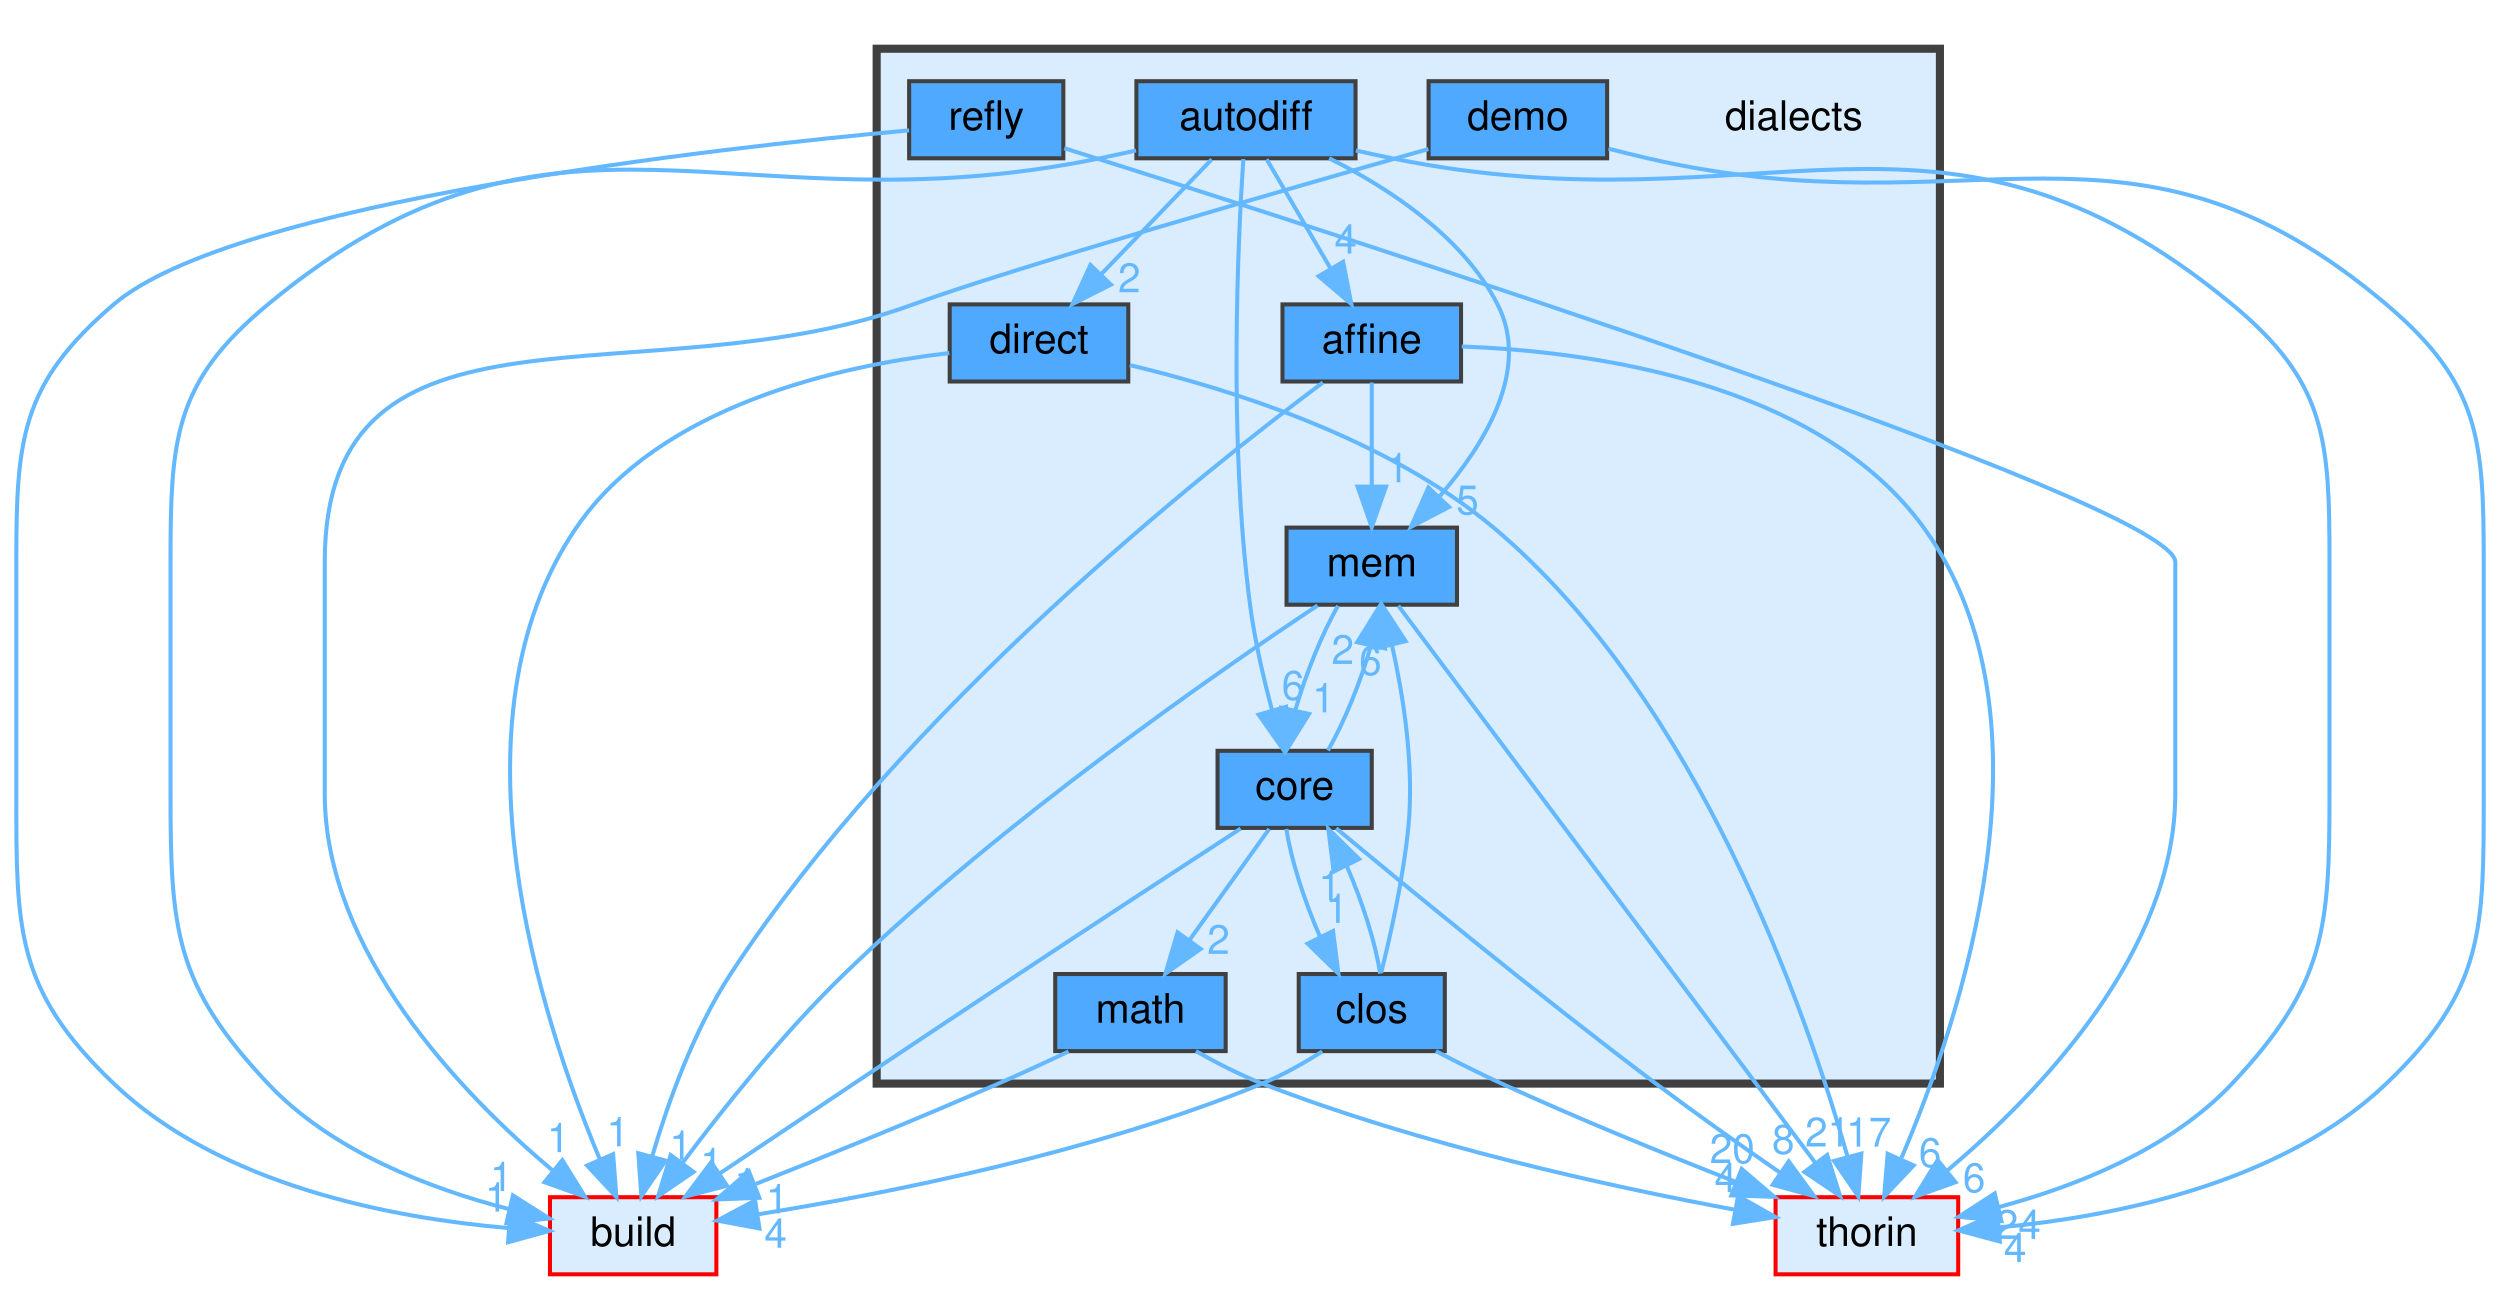
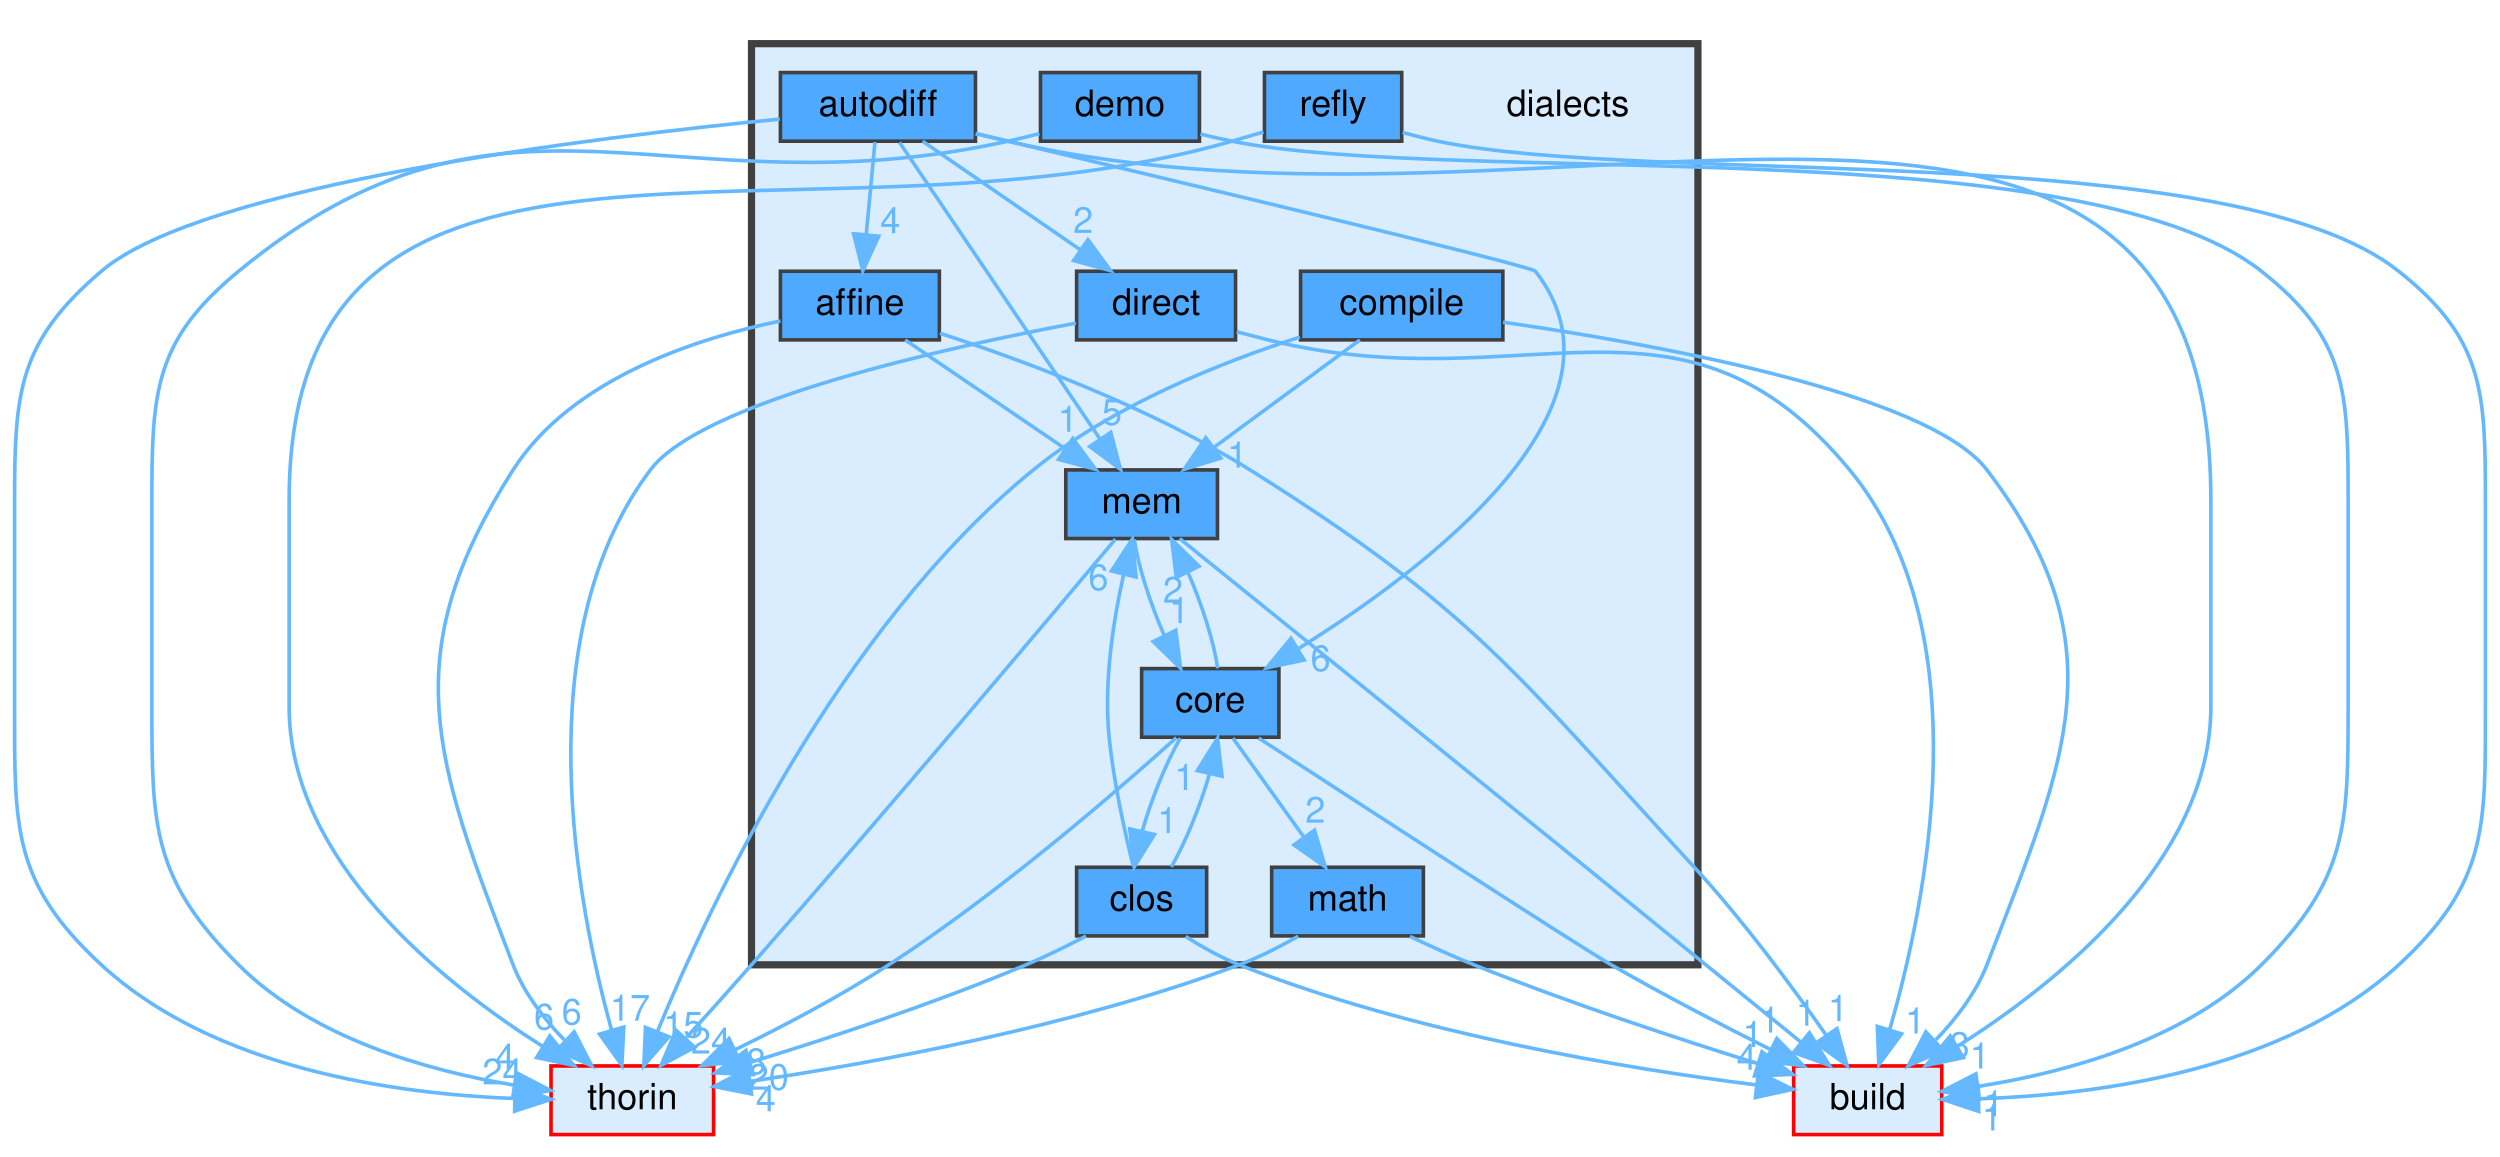
- <svg xmlns="http://www.w3.org/2000/svg" xmlns:xlink="http://www.w3.org/1999/xlink" width="616pt" height="318pt" viewBox="0.00 0.00 616.03 318.00">
-   <g id="graph0" class="graph" transform="scale(1 1) rotate(0) translate(4 314)">
+ <svg xmlns="http://www.w3.org/2000/svg" xmlns:xlink="http://www.w3.org/1999/xlink" width="692pt" height="320pt" viewBox="0.00 0.00 692.08 319.86">
+   <g id="graph0" class="graph" transform="scale(1 1) rotate(0) translate(4 315.86)">
    <g id="clust1" class="cluster">
      <g id="a_clust1">
        <a xlink:href="dir_dc7f769b3d5332bd9f89fd345831c3ed.html" target="_top">
-           <polygon fill="#daedff" stroke="#404040" stroke-width="2" points="212.02,-47 212.02,-302 474.02,-302 474.02,-47 212.02,-47" />
+           <polygon fill="#daedff" stroke="#404040" stroke-width="2" points="204.04,-48.86 204.04,-303.86 466.04,-303.86 466.04,-48.86 204.04,-48.86" />
        </a>
      </g>
    </g>
    <g id="node1" class="node">
-       <text text-anchor="middle" x="438.02" y="-282" font-family="Helvetica,sans-Serif" font-size="10.00">dialects</text>
+       <text text-anchor="middle" x="430.04" y="-283.86" font-family="Helvetica,sans-Serif" font-size="10.00">dialects</text>
    </g>
    <g id="node2" class="node">
      <g id="a_node2">
        <a xlink:href="dir_a4e6014a65dac395128c61005a1a2d46.html" target="_top" xlink:title="affine">
-           <polygon fill="#4ea9ff" stroke="#404040" points="356.02,-239 312.02,-239 312.02,-220 356.02,-220 356.02,-239" />
-           <text text-anchor="middle" x="334.02" y="-227" font-family="Helvetica,sans-Serif" font-size="10.00">affine</text>
-         </a>
-       </g>
-     </g>
-     <g id="node9" class="node">
-       <g id="a_node9">
+           <polygon fill="#4ea9ff" stroke="#404040" points="256.04,-240.86 212.04,-240.86 212.04,-221.86 256.04,-221.86 256.04,-240.86" />
+           <text text-anchor="middle" x="234.04" y="-228.86" font-family="Helvetica,sans-Serif" font-size="10.00">affine</text>
+         </a>
+       </g>
+     </g>
+     <g id="node10" class="node">
+       <g id="a_node10">
        <a xlink:href="dir_f4f507027349df35d55005177e6b6800.html" target="_top" xlink:title="mem">
-           <polygon fill="#4ea9ff" stroke="#404040" points="355.02,-184 313.02,-184 313.02,-165 355.02,-165 355.02,-184" />
-           <text text-anchor="middle" x="334.02" y="-172" font-family="Helvetica,sans-Serif" font-size="10.00">mem</text>
+           <polygon fill="#4ea9ff" stroke="#404040" points="333.04,-185.86 291.04,-185.86 291.04,-166.86 333.04,-166.86 333.04,-185.86" />
+           <text text-anchor="middle" x="312.04" y="-173.86" font-family="Helvetica,sans-Serif" font-size="10.00">mem</text>
        </a>
      </g>
    </g>
    <g id="edge3" class="edge">
-       <path fill="none" stroke="#63b8ff" d="M334.02,-219.75C334.02,-212.8 334.02,-202.85 334.02,-194.13" />
-       <polygon fill="#63b8ff" stroke="#63b8ff" points="337.52,-194.09 334.02,-184.09 330.52,-194.09 337.52,-194.09" />
+       <path fill="none" stroke="#63b8ff" d="M246.57,-221.85C258.44,-213.78 276.5,-201.51 290.65,-191.89" />
+       <polygon fill="#63b8ff" stroke="#63b8ff" points="292.98,-194.55 299.28,-186.03 289.04,-188.76 292.98,-194.55" />
      <g id="a_edge3-headlabel">
-         <a xlink:href="dir_000001_000033.html" target="_top" xlink:title="1">
-           <text text-anchor="middle" x="340.35" y="-195.18" font-family="Helvetica,sans-Serif" font-size="10.00" fill="#63b8ff">1</text>
-         </a>
-       </g>
-     </g>
-     <g id="node11" class="node">
-       <g id="a_node11">
+         <a xlink:href="dir_000001_000035.html" target="_top" xlink:title="1">
+           <text text-anchor="middle" x="291.6" y="-196.41" font-family="Helvetica,sans-Serif" font-size="10.00" fill="#63b8ff">1</text>
+         </a>
+       </g>
+     </g>
+     <g id="node12" class="node">
+       <g id="a_node12">
        <a xlink:href="dir_4fef79e7177ba769987a8da36c892c5f.html" target="_top" xlink:title="build">
-           <polygon fill="#daedff" stroke="red" points="172.52,-19 131.52,-19 131.52,0 172.52,0 172.52,-19" />
-           <text text-anchor="middle" x="152.02" y="-7" font-family="Helvetica,sans-Serif" font-size="10.00">build</text>
+           <polygon fill="#daedff" stroke="red" points="533.54,-20.86 492.54,-20.86 492.54,-1.86 533.54,-1.86 533.54,-20.86" />
+           <text text-anchor="middle" x="513.04" y="-8.86" font-family="Helvetica,sans-Serif" font-size="10.00">build</text>
        </a>
      </g>
    </g>
    <g id="edge1" class="edge">
-       <path fill="none" stroke="#63b8ff" d="M321.98,-219.76C293.01,-198.14 218.63,-139.19 176.02,-74 166.95,-60.13 160.6,-42.34 156.72,-29.11" />
-       <polygon fill="#63b8ff" stroke="#63b8ff" points="160.04,-28 154.04,-19.27 153.29,-29.84 160.04,-28" />
+       <path fill="none" stroke="#63b8ff" d="M256.19,-223.69C278.8,-216.34 314.38,-203.21 342.04,-185.86 404.17,-146.89 415.36,-129.81 465.04,-75.86 478.6,-61.14 492.18,-42.75 501.42,-29.55" />
+       <polygon fill="#63b8ff" stroke="#63b8ff" points="504.53,-31.21 507.32,-20.99 498.76,-27.24 504.53,-31.21" />
      <g id="a_edge1-headlabel">
        <a xlink:href="dir_000001_000008.html" target="_top" xlink:title="1">
-           <text text-anchor="middle" x="163.73" y="-28.22" font-family="Helvetica,sans-Serif" font-size="10.00" fill="#63b8ff">1</text>
-         </a>
-       </g>
-     </g>
-     <g id="node12" class="node">
-       <g id="a_node12">
+           <text text-anchor="middle" x="504.83" y="-33.28" font-family="Helvetica,sans-Serif" font-size="10.00" fill="#63b8ff">1</text>
+         </a>
+       </g>
+     </g>
+     <g id="node13" class="node">
+       <g id="a_node13">
        <a xlink:href="dir_c4168c80b7484587a21dc92c326c695e.html" target="_top" xlink:title="thorin">
-           <polygon fill="#daedff" stroke="red" points="478.52,-19 433.52,-19 433.52,0 478.52,0 478.52,-19" />
-           <text text-anchor="middle" x="456.02" y="-7" font-family="Helvetica,sans-Serif" font-size="10.00">thorin</text>
+           <polygon fill="#daedff" stroke="red" points="193.54,-20.86 148.54,-20.86 148.54,-1.86 193.54,-1.86 193.54,-20.86" />
+           <text text-anchor="middle" x="171.04" y="-8.86" font-family="Helvetica,sans-Serif" font-size="10.00">thorin</text>
        </a>
      </g>
    </g>
    <g id="edge2" class="edge">
-       <path fill="none" stroke="#63b8ff" d="M356.18,-228.63C387.51,-227.46 443.84,-220.1 470.02,-184 504.11,-136.98 479.12,-62.76 464.54,-28.7" />
-       <polygon fill="#63b8ff" stroke="#63b8ff" points="467.54,-26.83 460.27,-19.13 461.15,-29.69 467.54,-26.83" />
+       <path fill="none" stroke="#63b8ff" d="M212.04,-227.09C189.09,-222.37 154.26,-211.25 138.04,-185.86 105.27,-134.54 116.16,-105.68 138.04,-48.86 141.04,-41.08 146.55,-33.92 152.22,-28.05" />
+       <polygon fill="#63b8ff" stroke="#63b8ff" points="154.94,-30.29 159.83,-20.89 150.15,-25.19 154.94,-30.29" />
      <g id="a_edge2-headlabel">
-         <a xlink:href="dir_000001_000048.html" target="_top" xlink:title="6">
-           <text text-anchor="middle" x="471.6" y="-26.45" font-family="Helvetica,sans-Serif" font-size="10.00" fill="#63b8ff">6</text>
+         <a xlink:href="dir_000001_000053.html" target="_top" xlink:title="6">
+           <text text-anchor="middle" x="154.27" y="-32.32" font-family="Helvetica,sans-Serif" font-size="10.00" fill="#63b8ff">6</text>
        </a>
      </g>
    </g>
    <g id="node3" class="node">
      <g id="a_node3">
        <a xlink:href="dir_d48aecfc60f0aa488eca52d8766e62ae.html" target="_top" xlink:title="autodiff">
-           <polygon fill="#4ea9ff" stroke="#404040" points="330.02,-294 276.02,-294 276.02,-275 330.02,-275 330.02,-294" />
-           <text text-anchor="middle" x="303.02" y="-282" font-family="Helvetica,sans-Serif" font-size="10.00">autodiff</text>
+           <polygon fill="#4ea9ff" stroke="#404040" points="266.04,-295.86 212.04,-295.86 212.04,-276.86 266.04,-276.86 266.04,-295.86" />
+           <text text-anchor="middle" x="239.04" y="-283.86" font-family="Helvetica,sans-Serif" font-size="10.00">autodiff</text>
        </a>
      </g>
    </g>
    <g id="edge9" class="edge">
-       <path fill="none" stroke="#63b8ff" d="M308.13,-274.75C312.38,-267.49 318.54,-256.95 323.79,-247.98" />
-       <polygon fill="#63b8ff" stroke="#63b8ff" points="326.96,-249.49 328.99,-239.09 320.92,-245.95 326.96,-249.49" />
+       <path fill="none" stroke="#63b8ff" d="M238.21,-276.61C237.56,-269.66 236.62,-259.71 235.8,-251" />
+       <polygon fill="#63b8ff" stroke="#63b8ff" points="239.27,-250.58 234.85,-240.95 232.3,-251.23 239.27,-250.58" />
      <g id="a_edge9-headlabel">
        <a xlink:href="dir_000004_000001.html" target="_top" xlink:title="4">
-           <text text-anchor="middle" x="327.6" y="-251.52" font-family="Helvetica,sans-Serif" font-size="10.00" fill="#63b8ff">4</text>
-         </a>
-       </g>
-     </g>
-     <g id="node5" class="node">
-       <g id="a_node5">
+           <text text-anchor="middle" x="242.44" y="-251.39" font-family="Helvetica,sans-Serif" font-size="10.00" fill="#63b8ff">4</text>
+         </a>
+       </g>
+     </g>
+     <g id="node6" class="node">
+       <g id="a_node6">
        <a xlink:href="dir_c418730755777f3d7ae8c6bca9740a18.html" target="_top" xlink:title="core">
-           <polygon fill="#4ea9ff" stroke="#404040" points="334.02,-129 296.02,-129 296.02,-110 334.02,-110 334.02,-129" />
-           <text text-anchor="middle" x="315.02" y="-117" font-family="Helvetica,sans-Serif" font-size="10.00">core</text>
+           <polygon fill="#4ea9ff" stroke="#404040" points="350.04,-130.86 312.04,-130.86 312.04,-111.86 350.04,-111.86 350.04,-130.86" />
+           <text text-anchor="middle" x="331.04" y="-118.86" font-family="Helvetica,sans-Serif" font-size="10.00">core</text>
        </a>
      </g>
    </g>
    <g id="edge7" class="edge">
-       <path fill="none" stroke="#63b8ff" d="M302.37,-274.83C301.07,-255.18 298.67,-205.8 304.02,-165 305.15,-156.32 307.34,-146.88 309.47,-138.94" />
-       <polygon fill="#63b8ff" stroke="#63b8ff" points="312.86,-139.83 312.23,-129.25 306.13,-137.91 312.86,-139.83" />
+       <path fill="none" stroke="#63b8ff" d="M266.07,-278.98C316.47,-267.04 419.83,-242.41 421.04,-240.86 450.33,-203.55 391.32,-158.81 355.59,-136.48" />
+       <polygon fill="#63b8ff" stroke="#63b8ff" points="357.02,-133.25 346.66,-131.06 353.39,-139.24 357.02,-133.25" />
      <g id="a_edge7-headlabel">
-         <a xlink:href="dir_000004_000012.html" target="_top" xlink:title="6">
-           <text text-anchor="middle" x="314.6" y="-141.57" font-family="Helvetica,sans-Serif" font-size="10.00" fill="#63b8ff">6</text>
-         </a>
-       </g>
-     </g>
-     <g id="node7" class="node">
-       <g id="a_node7">
+         <a xlink:href="dir_000004_000014.html" target="_top" xlink:title="6">
+           <text text-anchor="middle" x="361.57" y="-130.19" font-family="Helvetica,sans-Serif" font-size="10.00" fill="#63b8ff">6</text>
+         </a>
+       </g>
+     </g>
+     <g id="node8" class="node">
+       <g id="a_node8">
        <a xlink:href="dir_b377f326e5c4fac904997f328f2dc43f.html" target="_top" xlink:title="direct">
-           <polygon fill="#4ea9ff" stroke="#404040" points="274.02,-239 230.02,-239 230.02,-220 274.02,-220 274.02,-239" />
-           <text text-anchor="middle" x="252.02" y="-227" font-family="Helvetica,sans-Serif" font-size="10.00">direct</text>
+           <polygon fill="#4ea9ff" stroke="#404040" points="338.04,-240.86 294.04,-240.86 294.04,-221.86 338.04,-221.86 338.04,-240.86" />
+           <text text-anchor="middle" x="316.04" y="-228.86" font-family="Helvetica,sans-Serif" font-size="10.00">direct</text>
        </a>
      </g>
    </g>
    <g id="edge5" class="edge">
-       <path fill="none" stroke="#63b8ff" d="M294.59,-274.75C287.24,-267.11 276.38,-255.82 267.47,-246.56" />
-       <polygon fill="#63b8ff" stroke="#63b8ff" points="269.74,-243.87 260.28,-239.09 264.69,-248.72 269.74,-243.87" />
+       <path fill="none" stroke="#63b8ff" d="M251.41,-276.85C263.13,-268.78 280.96,-256.51 294.93,-246.89" />
+       <polygon fill="#63b8ff" stroke="#63b8ff" points="297.19,-249.58 303.44,-241.03 293.22,-243.82 297.19,-249.58" />
      <g id="a_edge5-headlabel">
-         <a xlink:href="dir_000004_000019.html" target="_top" xlink:title="2">
-           <text text-anchor="middle" x="274.27" y="-241.99" font-family="Helvetica,sans-Serif" font-size="10.00" fill="#63b8ff">2</text>
+         <a xlink:href="dir_000004_000021.html" target="_top" xlink:title="2">
+           <text text-anchor="middle" x="295.84" y="-251.46" font-family="Helvetica,sans-Serif" font-size="10.00" fill="#63b8ff">2</text>
        </a>
      </g>
    </g>
    <g id="edge8" class="edge">
-       <path fill="none" stroke="#63b8ff" d="M323.53,-275C338.03,-267.77 356.36,-255.86 365.02,-239 373.19,-223.06 361.96,-204.65 350.79,-191.77" />
-       <polygon fill="#63b8ff" stroke="#63b8ff" points="353.07,-189.08 343.67,-184.18 347.97,-193.87 353.07,-189.08" />
+       <path fill="none" stroke="#63b8ff" d="M245.01,-276.52C257.1,-258.63 284.66,-217.86 300.42,-194.55" />
+       <polygon fill="#63b8ff" stroke="#63b8ff" points="303.49,-196.26 306.19,-186.02 297.69,-192.34 303.49,-196.26" />
      <g id="a_edge8-headlabel">
-         <a xlink:href="dir_000004_000033.html" target="_top" xlink:title="5">
-           <text text-anchor="middle" x="357.6" y="-187.25" font-family="Helvetica,sans-Serif" font-size="10.00" fill="#63b8ff">5</text>
+         <a xlink:href="dir_000004_000035.html" target="_top" xlink:title="5">
+           <text text-anchor="middle" x="303.83" y="-198.33" font-family="Helvetica,sans-Serif" font-size="10.00" fill="#63b8ff">5</text>
        </a>
      </g>
    </g>
    <g id="edge4" class="edge">
-       <path fill="none" stroke="#63b8ff" d="M275.93,-276.93C272.92,-276.25 269.91,-275.6 267.02,-275 176.41,-256.36 133.26,-298 62.02,-239 38.78,-219.76 38.02,-205.67 38.02,-175.5 38.02,-175.5 38.02,-175.5 38.02,-118.5 38.02,-84.98 39.05,-71.42 62.02,-47 77.68,-30.34 102.01,-21.09 121.42,-16.07" />
-       <polygon fill="#63b8ff" stroke="#63b8ff" points="122.39,-19.44 131.34,-13.76 120.8,-12.62 122.39,-19.44" />
+       <path fill="none" stroke="#63b8ff" d="M266.17,-278.95C269.16,-278.24 272.16,-277.54 275.04,-276.86 425.41,-241.53 608.04,-331.83 608.04,-177.36 608.04,-177.36 608.04,-177.36 608.04,-120.36 608.04,-77.77 565.88,-44 537.73,-26.19" />
+       <polygon fill="#63b8ff" stroke="#63b8ff" points="539.52,-23.18 529.16,-20.98 535.88,-29.17 539.52,-23.18" />
      <g id="a_edge4-headlabel">
        <a xlink:href="dir_000004_000008.html" target="_top" xlink:title="1">
-           <text text-anchor="middle" x="119.54" y="-20.52" font-family="Helvetica,sans-Serif" font-size="10.00" fill="#63b8ff">1</text>
+           <text text-anchor="middle" x="544.07" y="-20.12" font-family="Helvetica,sans-Serif" font-size="10.00" fill="#63b8ff">1</text>
        </a>
      </g>
    </g>
    <g id="edge6" class="edge">
-       <path fill="none" stroke="#63b8ff" d="M330.1,-276.92C333.1,-276.25 336.12,-275.59 339.02,-275 430.5,-256.26 474.04,-298.5 546.02,-239 569.27,-219.78 570.02,-205.67 570.02,-175.5 570.02,-175.5 570.02,-175.5 570.02,-118.5 570.02,-84.98 568.98,-71.42 546.02,-47 530.84,-30.86 507.53,-21.67 488.44,-16.55" />
-       <polygon fill="#63b8ff" stroke="#63b8ff" points="489.17,-13.13 478.63,-14.17 487.52,-19.93 489.17,-13.13" />
+       <path fill="none" stroke="#63b8ff" d="M211.87,-282.98C160.57,-277.98 52.08,-264.81 24.04,-240.86 1.1,-221.27 0.04,-207.53 0.04,-177.36 0.04,-177.36 0.04,-177.36 0.04,-120.36 0.04,-86.84 -0.6,-71.59 24.04,-48.86 55.26,-20.06 105.6,-13.07 138.51,-11.84" />
+       <polygon fill="#63b8ff" stroke="#63b8ff" points="138.61,-15.34 148.53,-11.62 138.46,-8.34 138.61,-15.34" />
      <g id="a_edge6-headlabel">
-         <a xlink:href="dir_000004_000048.html" target="_top" xlink:title="24">
-           <text text-anchor="middle" x="493.33" y="-8.72" font-family="Helvetica,sans-Serif" font-size="10.00" fill="#63b8ff">24</text>
+         <a xlink:href="dir_000004_000053.html" target="_top" xlink:title="24">
+           <text text-anchor="middle" x="135.08" y="-15.75" font-family="Helvetica,sans-Serif" font-size="10.00" fill="#63b8ff">24</text>
        </a>
      </g>
    </g>
    <g id="node4" class="node">
      <g id="a_node4">
        <a xlink:href="dir_ebf961b2aa11f825fdc6e62bccf2cd25.html" target="_top" xlink:title="clos">
-           <polygon fill="#4ea9ff" stroke="#404040" points="352.02,-74 316.02,-74 316.02,-55 352.02,-55 352.02,-74" />
-           <text text-anchor="middle" x="334.02" y="-62" font-family="Helvetica,sans-Serif" font-size="10.00">clos</text>
+           <polygon fill="#4ea9ff" stroke="#404040" points="330.04,-75.86 294.04,-75.86 294.04,-56.86 330.04,-56.86 330.04,-75.86" />
+           <text text-anchor="middle" x="312.04" y="-63.86" font-family="Helvetica,sans-Serif" font-size="10.00">clos</text>
        </a>
      </g>
    </g>
    <g id="edge13" class="edge">
-       <path fill="none" stroke="#63b8ff" d="M336.07,-74.09C335.07,-81.22 331.78,-91.6 327.89,-100.53" />
-       <polygon fill="#63b8ff" stroke="#63b8ff" points="324.62,-99.23 323.32,-109.75 330.89,-102.34 324.62,-99.23" />
+       <path fill="none" stroke="#63b8ff" d="M320.25,-75.95C324.28,-82.92 328.34,-93.01 330.86,-101.81" />
+       <polygon fill="#63b8ff" stroke="#63b8ff" points="327.46,-102.62 333.07,-111.61 334.29,-101.08 327.46,-102.62" />
      <g id="a_edge13-headlabel">
-         <a xlink:href="dir_000010_000012.html" target="_top" xlink:title="1">
-           <text text-anchor="middle" x="323.67" y="-92.25" font-family="Helvetica,sans-Serif" font-size="10.00" fill="#63b8ff">1</text>
+         <a xlink:href="dir_000010_000014.html" target="_top" xlink:title="1">
+           <text text-anchor="middle" x="323.9" y="-97.24" font-family="Helvetica,sans-Serif" font-size="10.00" fill="#63b8ff">1</text>
        </a>
      </g>
    </g>
    <g id="edge12" class="edge">
-       <path fill="none" stroke="#63b8ff" d="M336.33,-74.29C338.56,-83.21 341.76,-97.45 343.02,-110 344.54,-125.25 341.82,-142.47 338.98,-155.12" />
-       <polygon fill="#63b8ff" stroke="#63b8ff" points="335.57,-154.35 336.56,-164.9 342.36,-156.03 335.57,-154.35" />
+       <path fill="none" stroke="#63b8ff" d="M309.72,-76.15C307.5,-85.07 304.3,-99.31 303.04,-111.86 301.51,-127.11 304.23,-144.33 307.07,-156.98" />
+       <polygon fill="#63b8ff" stroke="#63b8ff" points="303.69,-157.89 309.49,-166.76 310.49,-156.21 303.69,-157.89" />
      <g id="a_edge12-headlabel">
-         <a xlink:href="dir_000010_000033.html" target="_top" xlink:title="6">
-           <text text-anchor="middle" x="333.68" y="-147.68" font-family="Helvetica,sans-Serif" font-size="10.00" fill="#63b8ff">6</text>
+         <a xlink:href="dir_000010_000035.html" target="_top" xlink:title="6">
+           <text text-anchor="middle" x="300.07" y="-152.59" font-family="Helvetica,sans-Serif" font-size="10.00" fill="#63b8ff">6</text>
        </a>
      </g>
    </g>
    <g id="edge10" class="edge">
-       <path fill="none" stroke="#63b8ff" d="M321.82,-54.91C317.33,-52.06 312.1,-49.09 307.02,-47 265.66,-30.01 214.7,-19.92 182.77,-14.79" />
-       <polygon fill="#63b8ff" stroke="#63b8ff" points="183.13,-11.3 172.72,-13.24 182.07,-18.22 183.13,-11.3" />
+       <path fill="none" stroke="#63b8ff" d="M324.21,-56.7C328.7,-53.85 333.93,-50.89 339.04,-48.86 387.01,-29.83 446.55,-20.09 482.07,-15.62" />
+       <polygon fill="#63b8ff" stroke="#63b8ff" points="482.78,-19.06 492.29,-14.4 481.94,-12.11 482.78,-19.06" />
      <g id="a_edge10-headlabel">
        <a xlink:href="dir_000010_000008.html" target="_top" xlink:title="4">
-           <text text-anchor="middle" x="187.12" y="-6.55" font-family="Helvetica,sans-Serif" font-size="10.00" fill="#63b8ff">4</text>
+           <text text-anchor="middle" x="479.54" y="-19.81" font-family="Helvetica,sans-Serif" font-size="10.00" fill="#63b8ff">4</text>
        </a>
      </g>
    </g>
    <g id="edge11" class="edge">
-       <path fill="none" stroke="#63b8ff" d="M349.83,-54.99C354.94,-52.33 360.68,-49.45 366.02,-47 384.84,-38.35 406.33,-29.59 423.59,-22.83" />
-       <polygon fill="#63b8ff" stroke="#63b8ff" points="425.16,-25.97 433.21,-19.09 422.62,-19.45 425.16,-25.97" />
+       <path fill="none" stroke="#63b8ff" d="M296.64,-56.82C291.45,-54.1 285.57,-51.19 280.04,-48.86 254.96,-38.27 225.67,-28.6 203.76,-21.88" />
+       <polygon fill="#63b8ff" stroke="#63b8ff" points="204.55,-18.46 193.96,-18.92 202.52,-25.16 204.55,-18.46" />
      <g id="a_edge11-headlabel">
-         <a xlink:href="dir_000010_000048.html" target="_top" xlink:title="20">
-           <text text-anchor="middle" x="422.84" y="-27.42" font-family="Helvetica,sans-Serif" font-size="10.00" fill="#63b8ff">20</text>
+         <a xlink:href="dir_000010_000053.html" target="_top" xlink:title="20">
+           <text text-anchor="middle" x="208.81" y="-14.28" font-family="Helvetica,sans-Serif" font-size="10.00" fill="#63b8ff">20</text>
+         </a>
+       </g>
+     </g>
+     <g id="node5" class="node">
+       <g id="a_node5">
+         <a xlink:href="dir_42bdbf33e20351db7d207667d77ec2dc.html" target="_top" xlink:title="compile">
+           <polygon fill="#4ea9ff" stroke="#404040" points="412.04,-240.86 356.04,-240.86 356.04,-221.86 412.04,-221.86 412.04,-240.86" />
+           <text text-anchor="middle" x="384.04" y="-228.86" font-family="Helvetica,sans-Serif" font-size="10.00">compile</text>
+         </a>
+       </g>
+     </g>
+     <g id="edge16" class="edge">
+       <path fill="none" stroke="#63b8ff" d="M372.47,-221.85C361.62,-213.86 345.16,-201.74 332.16,-192.17" />
+       <polygon fill="#63b8ff" stroke="#63b8ff" points="333.95,-189.14 323.82,-186.03 329.8,-194.78 333.95,-189.14" />
+       <g id="a_edge16-headlabel">
+         <a xlink:href="dir_000012_000035.html" target="_top" xlink:title="1">
+           <text text-anchor="middle" x="338.52" y="-186.48" font-family="Helvetica,sans-Serif" font-size="10.00" fill="#63b8ff">1</text>
+         </a>
+       </g>
+     </g>
+     <g id="edge14" class="edge">
+       <path fill="none" stroke="#63b8ff" d="M412.1,-226.75C454.03,-220.7 529.86,-207.08 546.04,-185.86 582.95,-137.44 567.92,-105.68 546.04,-48.86 543.04,-41.08 537.53,-33.92 531.86,-28.05" />
+       <polygon fill="#63b8ff" stroke="#63b8ff" points="533.93,-25.19 524.25,-20.89 529.14,-30.29 533.93,-25.19" />
+       <g id="a_edge14-headlabel">
+         <a xlink:href="dir_000012_000008.html" target="_top" xlink:title="3">
+           <text text-anchor="middle" x="538.5" y="-23.09" font-family="Helvetica,sans-Serif" font-size="10.00" fill="#63b8ff">3</text>
+         </a>
+       </g>
+     </g>
+     <g id="edge15" class="edge">
+       <path fill="none" stroke="#63b8ff" d="M355.85,-222.63C334.02,-215.63 303.93,-203.66 282.04,-185.86 228.23,-142.11 192.25,-65.07 177.96,-30.29" />
+       <polygon fill="#63b8ff" stroke="#63b8ff" points="181.19,-28.93 174.23,-20.94 174.68,-31.52 181.19,-28.93" />
+       <g id="a_edge15-headlabel">
+         <a xlink:href="dir_000012_000053.html" target="_top" xlink:title="15">
+           <text text-anchor="middle" x="185.15" y="-28.72" font-family="Helvetica,sans-Serif" font-size="10.00" fill="#63b8ff">15</text>
+         </a>
+       </g>
+     </g>
+     <g id="edge21" class="edge">
+       <path fill="none" stroke="#63b8ff" d="M322.74,-111.61C318.75,-104.66 314.75,-94.71 312.24,-86" />
+       <polygon fill="#63b8ff" stroke="#63b8ff" points="315.59,-84.94 309.99,-75.95 308.76,-86.47 315.59,-84.94" />
+       <g id="a_edge21-headlabel">
+         <a xlink:href="dir_000014_000010.html" target="_top" xlink:title="1">
+           <text text-anchor="middle" x="319.15" y="-85.33" font-family="Helvetica,sans-Serif" font-size="10.00" fill="#63b8ff">1</text>
+         </a>
+       </g>
+     </g>
+     <g id="node9" class="node">
+       <g id="a_node9">
+         <a xlink:href="dir_be37e818456258541afadcec32fcb3b4.html" target="_top" xlink:title="math">
+           <polygon fill="#4ea9ff" stroke="#404040" points="390.04,-75.86 348.04,-75.86 348.04,-56.86 390.04,-56.86 390.04,-75.86" />
+           <text text-anchor="middle" x="369.04" y="-63.86" font-family="Helvetica,sans-Serif" font-size="10.00">math</text>
        </a>
      </g>
    </g>
    <g id="edge18" class="edge">
-       <path fill="none" stroke="#63b8ff" d="M312.99,-109.75C314.02,-102.57 317.33,-92.18 321.23,-83.27" />
-       <polygon fill="#63b8ff" stroke="#63b8ff" points="324.48,-84.6 325.81,-74.09 318.21,-81.48 324.48,-84.6" />
+       <path fill="none" stroke="#63b8ff" d="M337.31,-111.61C342.63,-104.2 350.4,-93.36 356.92,-84.27" />
+       <polygon fill="#63b8ff" stroke="#63b8ff" points="359.9,-86.12 362.88,-75.95 354.21,-82.04 359.9,-86.12" />
      <g id="a_edge18-headlabel">
-         <a xlink:href="dir_000012_000010.html" target="_top" xlink:title="1">
-           <text text-anchor="middle" x="325.42" y="-86.58" font-family="Helvetica,sans-Serif" font-size="10.00" fill="#63b8ff">1</text>
-         </a>
-       </g>
-     </g>
-     <g id="node8" class="node">
-       <g id="a_node8">
-         <a xlink:href="dir_be37e818456258541afadcec32fcb3b4.html" target="_top" xlink:title="math">
-           <polygon fill="#4ea9ff" stroke="#404040" points="298.02,-74 256.02,-74 256.02,-55 298.02,-55 298.02,-74" />
-           <text text-anchor="middle" x="277.02" y="-62" font-family="Helvetica,sans-Serif" font-size="10.00">math</text>
-         </a>
-       </g>
-     </g>
-     <g id="edge15" class="edge">
-       <path fill="none" stroke="#63b8ff" d="M308.74,-109.75C303.43,-102.34 295.66,-91.5 289.14,-82.41" />
-       <polygon fill="#63b8ff" stroke="#63b8ff" points="291.84,-80.18 283.17,-74.09 286.16,-84.26 291.84,-80.18" />
-       <g id="a_edge15-headlabel">
-         <a xlink:href="dir_000012_000031.html" target="_top" xlink:title="2">
-           <text text-anchor="middle" x="296.25" y="-78.94" font-family="Helvetica,sans-Serif" font-size="10.00" fill="#63b8ff">2</text>
+         <a xlink:href="dir_000014_000033.html" target="_top" xlink:title="2">
+           <text text-anchor="middle" x="360.11" y="-88.19" font-family="Helvetica,sans-Serif" font-size="10.00" fill="#63b8ff">2</text>
+         </a>
+       </g>
+     </g>
+     <g id="edge20" class="edge">
+       <path fill="none" stroke="#63b8ff" d="M333.09,-130.95C332.1,-138.08 328.81,-148.46 324.91,-157.39" />
+       <polygon fill="#63b8ff" stroke="#63b8ff" points="321.65,-156.09 320.34,-166.61 327.92,-159.2 321.65,-156.09" />
+       <g id="a_edge20-headlabel">
+         <a xlink:href="dir_000014_000035.html" target="_top" xlink:title="2">
+           <text text-anchor="middle" x="320.7" y="-149.11" font-family="Helvetica,sans-Serif" font-size="10.00" fill="#63b8ff">2</text>
        </a>
      </g>
    </g>
    <g id="edge17" class="edge">
-       <path fill="none" stroke="#63b8ff" d="M323.23,-129.09C327.25,-136.06 331.32,-146.15 333.84,-154.95" />
-       <polygon fill="#63b8ff" stroke="#63b8ff" points="330.43,-155.76 336.04,-164.75 337.26,-154.22 330.43,-155.76" />
+       <path fill="none" stroke="#63b8ff" d="M344.45,-111.62C371.8,-93.8 432.26,-54.5 442.04,-48.86 456.33,-40.61 472.7,-32.13 486.11,-25.43" />
+       <polygon fill="#63b8ff" stroke="#63b8ff" points="487.87,-28.46 495.28,-20.89 484.76,-22.19 487.87,-28.46" />
      <g id="a_edge17-headlabel">
-         <a xlink:href="dir_000012_000033.html" target="_top" xlink:title="2">
-           <text text-anchor="middle" x="326.87" y="-150.38" font-family="Helvetica,sans-Serif" font-size="10.00" fill="#63b8ff">2</text>
-         </a>
-       </g>
-     </g>
-     <g id="edge14" class="edge">
-       <path fill="none" stroke="#63b8ff" d="M301.7,-109.84C287.97,-100.9 265.96,-86.53 247.02,-74 221.59,-57.18 192.46,-37.68 173.23,-24.77" />
-       <polygon fill="#63b8ff" stroke="#63b8ff" points="175.15,-21.84 164.9,-19.17 171.25,-27.65 175.15,-21.84" />
-       <g id="a_edge14-headlabel">
-         <a xlink:href="dir_000012_000008.html" target="_top" xlink:title="1">
-           <text text-anchor="middle" x="179.72" y="-18.99" font-family="Helvetica,sans-Serif" font-size="10.00" fill="#63b8ff">1</text>
-         </a>
-       </g>
-     </g>
-     <g id="edge16" class="edge">
-       <path fill="none" stroke="#63b8ff" d="M325.26,-109.91C341.64,-96.26 374.86,-68.91 404.02,-47 413.9,-39.57 425.11,-31.64 434.58,-25.08" />
-       <polygon fill="#63b8ff" stroke="#63b8ff" points="436.77,-27.82 443.03,-19.27 432.8,-22.06 436.77,-27.82" />
-       <g id="a_edge16-headlabel">
-         <a xlink:href="dir_000012_000048.html" target="_top" xlink:title="8">
-           <text text-anchor="middle" x="435.42" y="-29.7" font-family="Helvetica,sans-Serif" font-size="10.00" fill="#63b8ff">8</text>
-         </a>
-       </g>
-     </g>
-     <g id="node6" class="node">
-       <g id="a_node6">
+         <a xlink:href="dir_000014_000008.html" target="_top" xlink:title="1">
+           <text text-anchor="middle" x="485.91" y="-30.1" font-family="Helvetica,sans-Serif" font-size="10.00" fill="#63b8ff">1</text>
+         </a>
+       </g>
+     </g>
+     <g id="edge19" class="edge">
+       <path fill="none" stroke="#63b8ff" d="M321.65,-111.75C305.93,-97.58 272.96,-68.93 242.04,-48.86 228.57,-40.12 212.75,-31.81 199.46,-25.34" />
+       <polygon fill="#63b8ff" stroke="#63b8ff" points="200.84,-22.11 190.31,-20.97 197.82,-28.43 200.84,-22.11" />
+       <g id="a_edge19-headlabel">
+         <a xlink:href="dir_000014_000053.html" target="_top" xlink:title="8">
+           <text text-anchor="middle" x="205.31" y="-18.6" font-family="Helvetica,sans-Serif" font-size="10.00" fill="#63b8ff">8</text>
+         </a>
+       </g>
+     </g>
+     <g id="node7" class="node">
+       <g id="a_node7">
        <a xlink:href="dir_5c776d339af9276586f458e81318bd8f.html" target="_top" xlink:title="demo">
-           <polygon fill="#4ea9ff" stroke="#404040" points="392.02,-294 348.02,-294 348.02,-275 392.02,-275 392.02,-294" />
-           <text text-anchor="middle" x="370.02" y="-282" font-family="Helvetica,sans-Serif" font-size="10.00">demo</text>
-         </a>
-       </g>
-     </g>
-     <g id="edge19" class="edge">
-       <path fill="none" stroke="#63b8ff" d="M347.97,-277.28C312.56,-267.22 244.59,-247.64 221.02,-239 154.96,-214.78 76.02,-245.85 76.02,-175.5 76.02,-175.5 76.02,-175.5 76.02,-118.5 76.02,-79.47 109.63,-44.58 132.15,-25.6" />
-       <polygon fill="#63b8ff" stroke="#63b8ff" points="134.57,-28.14 140.14,-19.12 130.17,-22.7 134.57,-28.14" />
-       <g id="a_edge19-headlabel">
-         <a xlink:href="dir_000014_000008.html" target="_top" xlink:title="1">
-           <text text-anchor="middle" x="133.57" y="-30.1" font-family="Helvetica,sans-Serif" font-size="10.00" fill="#63b8ff">1</text>
-         </a>
-       </g>
-     </g>
-     <g id="edge20" class="edge">
-       <path fill="none" stroke="#63b8ff" d="M392.35,-277.37C395.58,-276.54 398.88,-275.73 402.02,-275 482.35,-256.41 521.07,-292.27 584.02,-239 607.05,-219.51 608.02,-205.67 608.02,-175.5 608.02,-175.5 608.02,-175.5 608.02,-118.5 608.02,-84.98 608.26,-70.15 584.02,-47 558.38,-22.52 517.5,-14.27 488.86,-11.59" />
-       <polygon fill="#63b8ff" stroke="#63b8ff" points="488.77,-8.08 478.54,-10.82 488.25,-15.06 488.77,-8.08" />
-       <g id="a_edge20-headlabel">
-         <a xlink:href="dir_000014_000048.html" target="_top" xlink:title="4">
-           <text text-anchor="middle" x="492.57" y="-3.01" font-family="Helvetica,sans-Serif" font-size="10.00" fill="#63b8ff">4</text>
-         </a>
-       </g>
-     </g>
-     <g id="edge21" class="edge">
-       <path fill="none" stroke="#63b8ff" d="M229.91,-227.02C203,-223.89 158.63,-214.17 138.02,-184 105.25,-136.04 129.58,-62.3 143.74,-28.52" />
-       <polygon fill="#63b8ff" stroke="#63b8ff" points="147.08,-29.61 147.89,-19.04 140.67,-26.8 147.08,-29.61" />
-       <g id="a_edge21-headlabel">
-         <a xlink:href="dir_000019_000008.html" target="_top" xlink:title="1">
-           <text text-anchor="middle" x="148.24" y="-31.54" font-family="Helvetica,sans-Serif" font-size="10.00" fill="#63b8ff">1</text>
+           <polygon fill="#4ea9ff" stroke="#404040" points="328.04,-295.86 284.04,-295.86 284.04,-276.86 328.04,-276.86 328.04,-295.86" />
+           <text text-anchor="middle" x="306.04" y="-283.86" font-family="Helvetica,sans-Serif" font-size="10.00">demo</text>
        </a>
      </g>
    </g>
    <g id="edge22" class="edge">
-       <path fill="none" stroke="#63b8ff" d="M274.38,-224.04C298.68,-218.25 337.56,-206.18 364.02,-184 414.47,-141.71 441.15,-64.5 451.22,-29.11" />
-       <polygon fill="#63b8ff" stroke="#63b8ff" points="454.67,-29.76 453.91,-19.19 447.92,-27.93 454.67,-29.76" />
+       <path fill="none" stroke="#63b8ff" d="M328.3,-278.85C331.22,-278.11 334.19,-277.43 337.04,-276.86 399.65,-264.39 571.91,-280.38 622.04,-240.86 645.73,-222.18 646.04,-207.53 646.04,-177.36 646.04,-177.36 646.04,-177.36 646.04,-120.36 646.04,-86.84 645.75,-72.55 622.04,-48.86 601.14,-27.97 567.94,-19.04 543.67,-15.21" />
+       <polygon fill="#63b8ff" stroke="#63b8ff" points="543.94,-11.72 533.55,-13.83 542.99,-18.65 543.94,-11.72" />
      <g id="a_edge22-headlabel">
-         <a xlink:href="dir_000019_000048.html" target="_top" xlink:title="17">
-           <text text-anchor="middle" x="456.47" y="-31.47" font-family="Helvetica,sans-Serif" font-size="10.00" fill="#63b8ff">17</text>
+         <a xlink:href="dir_000016_000008.html" target="_top" xlink:title="1">
+           <text text-anchor="middle" x="547.88" y="-6.89" font-family="Helvetica,sans-Serif" font-size="10.00" fill="#63b8ff">1</text>
        </a>
      </g>
    </g>
    <g id="edge23" class="edge">
-       <path fill="none" stroke="#63b8ff" d="M259.3,-54.91C253.79,-52.31 247.68,-49.48 242.02,-47 222.26,-38.35 199.78,-29.23 182.23,-22.27" />
-       <polygon fill="#63b8ff" stroke="#63b8ff" points="183.11,-18.86 172.52,-18.44 180.54,-25.37 183.11,-18.86" />
+       <path fill="none" stroke="#63b8ff" d="M283.76,-278.96C280.83,-278.21 277.87,-277.49 275.04,-276.86 181.29,-256.14 136.18,-301.86 62.04,-240.86 38.74,-221.69 38.04,-207.53 38.04,-177.36 38.04,-177.36 38.04,-177.36 38.04,-120.36 38.04,-86.84 38.33,-72.55 62.04,-48.86 82.33,-28.59 114.2,-19.57 138.24,-15.56" />
+       <polygon fill="#63b8ff" stroke="#63b8ff" points="138.95,-19 148.34,-14.09 137.94,-12.07 138.95,-19" />
      <g id="a_edge23-headlabel">
-         <a xlink:href="dir_000031_000008.html" target="_top" xlink:title="1">
-           <text text-anchor="middle" x="187.5" y="-15.03" font-family="Helvetica,sans-Serif" font-size="10.00" fill="#63b8ff">1</text>
+         <a xlink:href="dir_000016_000053.html" target="_top" xlink:title="4">
+           <text text-anchor="middle" x="135.8" y="-19.83" font-family="Helvetica,sans-Serif" font-size="10.00" fill="#63b8ff">4</text>
        </a>
      </g>
    </g>
    <g id="edge24" class="edge">
-       <path fill="none" stroke="#63b8ff" d="M290.69,-54.99C295.69,-52.15 301.48,-49.16 307.02,-47 345.75,-31.91 392.65,-21.65 423.35,-15.94" />
-       <polygon fill="#63b8ff" stroke="#63b8ff" points="424.27,-19.33 433.49,-14.11 423.03,-12.44 424.27,-19.33" />
+       <path fill="none" stroke="#63b8ff" d="M338.36,-224.1C341.27,-223.33 344.22,-222.56 347.04,-221.86 418.19,-204.16 461.38,-242.42 508.04,-185.86 544.9,-141.18 529.23,-65.8 519.13,-30.99" />
+       <polygon fill="#63b8ff" stroke="#63b8ff" points="522.41,-29.74 516.12,-21.21 515.72,-31.8 522.41,-29.74" />
      <g id="a_edge24-headlabel">
-         <a xlink:href="dir_000031_000048.html" target="_top" xlink:title="4">
-           <text text-anchor="middle" x="421.24" y="-20.26" font-family="Helvetica,sans-Serif" font-size="10.00" fill="#63b8ff">4</text>
+         <a xlink:href="dir_000021_000008.html" target="_top" xlink:title="1">
+           <text text-anchor="middle" x="526.18" y="-29.84" font-family="Helvetica,sans-Serif" font-size="10.00" fill="#63b8ff">1</text>
+         </a>
+       </g>
+     </g>
+     <g id="edge25" class="edge">
+       <path fill="none" stroke="#63b8ff" d="M293.85,-226.5C258.12,-219.79 190.36,-204.85 176.04,-185.86 141.18,-139.61 155.84,-65.01 165.32,-30.7" />
+       <polygon fill="#63b8ff" stroke="#63b8ff" points="168.69,-31.64 168.15,-21.06 161.97,-29.67 168.69,-31.64" />
+       <g id="a_edge25-headlabel">
+         <a xlink:href="dir_000021_000053.html" target="_top" xlink:title="17">
+           <text text-anchor="middle" x="170.4" y="-33.39" font-family="Helvetica,sans-Serif" font-size="10.00" fill="#63b8ff">17</text>
+         </a>
+       </g>
+     </g>
+     <g id="edge26" class="edge">
+       <path fill="none" stroke="#63b8ff" d="M386.31,-56.73C391.9,-54.06 398.18,-51.21 404.04,-48.86 430.1,-38.4 460.44,-28.41 482.49,-21.53" />
+       <polygon fill="#63b8ff" stroke="#63b8ff" points="483.76,-24.8 492.29,-18.51 481.7,-18.11 483.76,-24.8" />
+       <g id="a_edge26-headlabel">
+         <a xlink:href="dir_000033_000008.html" target="_top" xlink:title="1">
+           <text text-anchor="middle" x="481.16" y="-26.08" font-family="Helvetica,sans-Serif" font-size="10.00" fill="#63b8ff">1</text>
        </a>
      </g>
    </g>
    <g id="edge27" class="edge">
-       <path fill="none" stroke="#63b8ff" d="M325.71,-164.75C321.73,-157.8 317.72,-147.85 315.22,-139.13" />
-       <polygon fill="#63b8ff" stroke="#63b8ff" points="318.57,-138.08 312.96,-129.09 311.74,-139.61 318.57,-138.08" />
+       <path fill="none" stroke="#63b8ff" d="M355.4,-56.77C350.4,-53.92 344.61,-50.95 339.04,-48.86 293.57,-31.83 238.05,-21.7 203.62,-16.59" />
+       <polygon fill="#63b8ff" stroke="#63b8ff" points="204.03,-13.11 193.64,-15.16 203.04,-20.04 204.03,-13.11" />
      <g id="a_edge27-headlabel">
-         <a xlink:href="dir_000033_000012.html" target="_top" xlink:title="1">
-           <text text-anchor="middle" x="322.12" y="-138.47" font-family="Helvetica,sans-Serif" font-size="10.00" fill="#63b8ff">1</text>
-         </a>
-       </g>
-     </g>
-     <g id="edge25" class="edge">
-       <path fill="none" stroke="#63b8ff" d="M320.67,-164.81C296.19,-148.56 243.03,-111.75 204.02,-74 189.04,-59.51 174.2,-40.85 164.23,-27.52" />
-       <polygon fill="#63b8ff" stroke="#63b8ff" points="166.91,-25.24 158.17,-19.25 161.26,-29.38 166.91,-25.24" />
-       <g id="a_edge25-headlabel">
-         <a xlink:href="dir_000033_000008.html" target="_top" xlink:title="1">
-           <text text-anchor="middle" x="171.32" y="-23.96" font-family="Helvetica,sans-Serif" font-size="10.00" fill="#63b8ff">1</text>
-         </a>
-       </g>
-     </g>
-     <g id="edge26" class="edge">
-       <path fill="none" stroke="#63b8ff" d="M340.57,-164.74C360.02,-138.76 417.6,-61.83 443.34,-27.44" />
-       <polygon fill="#63b8ff" stroke="#63b8ff" points="446.23,-29.41 449.42,-19.31 440.63,-25.22 446.23,-29.41" />
-       <g id="a_edge26-headlabel">
-         <a xlink:href="dir_000033_000048.html" target="_top" xlink:title="21">
-           <text text-anchor="middle" x="446.35" y="-31.49" font-family="Helvetica,sans-Serif" font-size="10.00" fill="#63b8ff">21</text>
-         </a>
-       </g>
-     </g>
-     <g id="node10" class="node">
-       <g id="a_node10">
+         <a xlink:href="dir_000033_000053.html" target="_top" xlink:title="4">
+           <text text-anchor="middle" x="208" y="-8.31" font-family="Helvetica,sans-Serif" font-size="10.00" fill="#63b8ff">4</text>
+         </a>
+       </g>
+     </g>
+     <g id="edge30" class="edge">
+       <path fill="none" stroke="#63b8ff" d="M310.01,-166.61C311.04,-159.43 314.35,-149.04 318.26,-140.13" />
+       <polygon fill="#63b8ff" stroke="#63b8ff" points="321.5,-141.46 322.83,-130.95 315.24,-138.34 321.5,-141.46" />
+       <g id="a_edge30-headlabel">
+         <a xlink:href="dir_000035_000014.html" target="_top" xlink:title="1">
+           <text text-anchor="middle" x="322.44" y="-143.44" font-family="Helvetica,sans-Serif" font-size="10.00" fill="#63b8ff">1</text>
+         </a>
+       </g>
+     </g>
+     <g id="edge28" class="edge">
+       <path fill="none" stroke="#63b8ff" d="M322.58,-166.85C343.85,-149.68 393.45,-109.61 435.04,-75.86 455.4,-59.33 478.72,-40.34 494.52,-27.47" />
+       <polygon fill="#63b8ff" stroke="#63b8ff" points="496.91,-30.03 502.45,-21 492.49,-24.6 496.91,-30.03" />
+       <g id="a_edge28-headlabel">
+         <a xlink:href="dir_000035_000008.html" target="_top" xlink:title="1">
+           <text text-anchor="middle" x="495.92" y="-32" font-family="Helvetica,sans-Serif" font-size="10.00" fill="#63b8ff">1</text>
+         </a>
+       </g>
+     </g>
+     <g id="edge29" class="edge">
+       <path fill="none" stroke="#63b8ff" d="M304.79,-166.7C287.53,-146.11 242.54,-92.68 204.04,-48.86 198.23,-42.24 191.74,-35.03 186.07,-28.78" />
+       <polygon fill="#63b8ff" stroke="#63b8ff" points="188.3,-26.04 178.98,-21 183.13,-30.75 188.3,-26.04" />
+       <g id="a_edge29-headlabel">
+         <a xlink:href="dir_000035_000053.html" target="_top" xlink:title="24">
+           <text text-anchor="middle" x="192.82" y="-24.28" font-family="Helvetica,sans-Serif" font-size="10.00" fill="#63b8ff">24</text>
+         </a>
+       </g>
+     </g>
+     <g id="node11" class="node">
+       <g id="a_node11">
        <a xlink:href="dir_6f55f125f3d97d2fd2dc99187db03e52.html" target="_top" xlink:title="refly">
-           <polygon fill="#4ea9ff" stroke="#404040" points="258.02,-294 220.02,-294 220.02,-275 258.02,-275 258.02,-294" />
-           <text text-anchor="middle" x="239.02" y="-282" font-family="Helvetica,sans-Serif" font-size="10.00">refly</text>
-         </a>
-       </g>
-     </g>
-     <g id="edge28" class="edge">
-       <path fill="none" stroke="#63b8ff" d="M220.01,-281.89C173.14,-277.58 53.65,-264.31 24.02,-239 1.07,-219.41 0.02,-205.67 0.02,-175.5 0.02,-175.5 0.02,-175.5 0.02,-118.5 0.02,-84.98 -0.23,-70.15 24.02,-47 50.24,-21.95 92.42,-13.9 121.14,-11.41" />
-       <polygon fill="#63b8ff" stroke="#63b8ff" points="121.68,-14.89 131.42,-10.71 121.21,-7.9 121.68,-14.89" />
-       <g id="a_edge28-headlabel">
-         <a xlink:href="dir_000044_000008.html" target="_top" xlink:title="1">
-           <text text-anchor="middle" x="118.29" y="-15.46" font-family="Helvetica,sans-Serif" font-size="10.00" fill="#63b8ff">1</text>
-         </a>
-       </g>
-     </g>
-     <g id="edge29" class="edge">
-       <path fill="none" stroke="#63b8ff" d="M258.24,-277.49C323.42,-256.96 532.02,-190.14 532.02,-175.5 532.02,-175.5 532.02,-175.5 532.02,-118.5 532.02,-79.47 498.4,-44.58 475.88,-25.6" />
-       <polygon fill="#63b8ff" stroke="#63b8ff" points="477.86,-22.7 467.89,-19.12 473.46,-28.14 477.86,-22.7" />
-       <g id="a_edge29-headlabel">
-         <a xlink:href="dir_000044_000048.html" target="_top" xlink:title="6">
-           <text text-anchor="middle" x="482.44" y="-20.25" font-family="Helvetica,sans-Serif" font-size="10.00" fill="#63b8ff">6</text>
+           <polygon fill="#4ea9ff" stroke="#404040" points="384.04,-295.86 346.04,-295.86 346.04,-276.86 384.04,-276.86 384.04,-295.86" />
+           <text text-anchor="middle" x="365.04" y="-283.86" font-family="Helvetica,sans-Serif" font-size="10.00">refly</text>
+         </a>
+       </g>
+     </g>
+     <g id="edge31" class="edge">
+       <path fill="none" stroke="#63b8ff" d="M384.28,-279.28C387.52,-278.39 390.86,-277.54 394.04,-276.86 452.38,-264.44 613.36,-277.99 660.04,-240.86 683.65,-222.08 684.04,-207.53 684.04,-177.36 684.04,-177.36 684.04,-177.36 684.04,-120.36 684.04,-86.84 684.68,-71.59 660.04,-48.86 628.35,-19.62 576.95,-12.87 544.09,-11.78" />
+       <polygon fill="#63b8ff" stroke="#63b8ff" points="543.77,-8.28 533.71,-11.61 543.65,-15.28 543.77,-8.28" />
+       <g id="a_edge31-headlabel">
+         <a xlink:href="dir_000048_000008.html" target="_top" xlink:title="1">
+           <text text-anchor="middle" x="547.41" y="-3" font-family="Helvetica,sans-Serif" font-size="10.00" fill="#63b8ff">1</text>
+         </a>
+       </g>
+     </g>
+     <g id="edge32" class="edge">
+       <path fill="none" stroke="#63b8ff" d="M345.78,-279.43C342.86,-278.55 339.87,-277.67 337.04,-276.86 217.68,-242.72 76.04,-301.5 76.04,-177.36 76.04,-177.36 76.04,-177.36 76.04,-120.36 76.04,-77.77 118.2,-44 146.35,-26.19" />
+       <polygon fill="#63b8ff" stroke="#63b8ff" points="148.2,-29.17 154.92,-20.98 144.56,-23.18 148.2,-29.17" />
+       <g id="a_edge32-headlabel">
+         <a xlink:href="dir_000048_000053.html" target="_top" xlink:title="6">
+           <text text-anchor="middle" x="146.6" y="-30.96" font-family="Helvetica,sans-Serif" font-size="10.00" fill="#63b8ff">6</text>
        </a>
      </g>
    </g>
  </g>
</svg>
